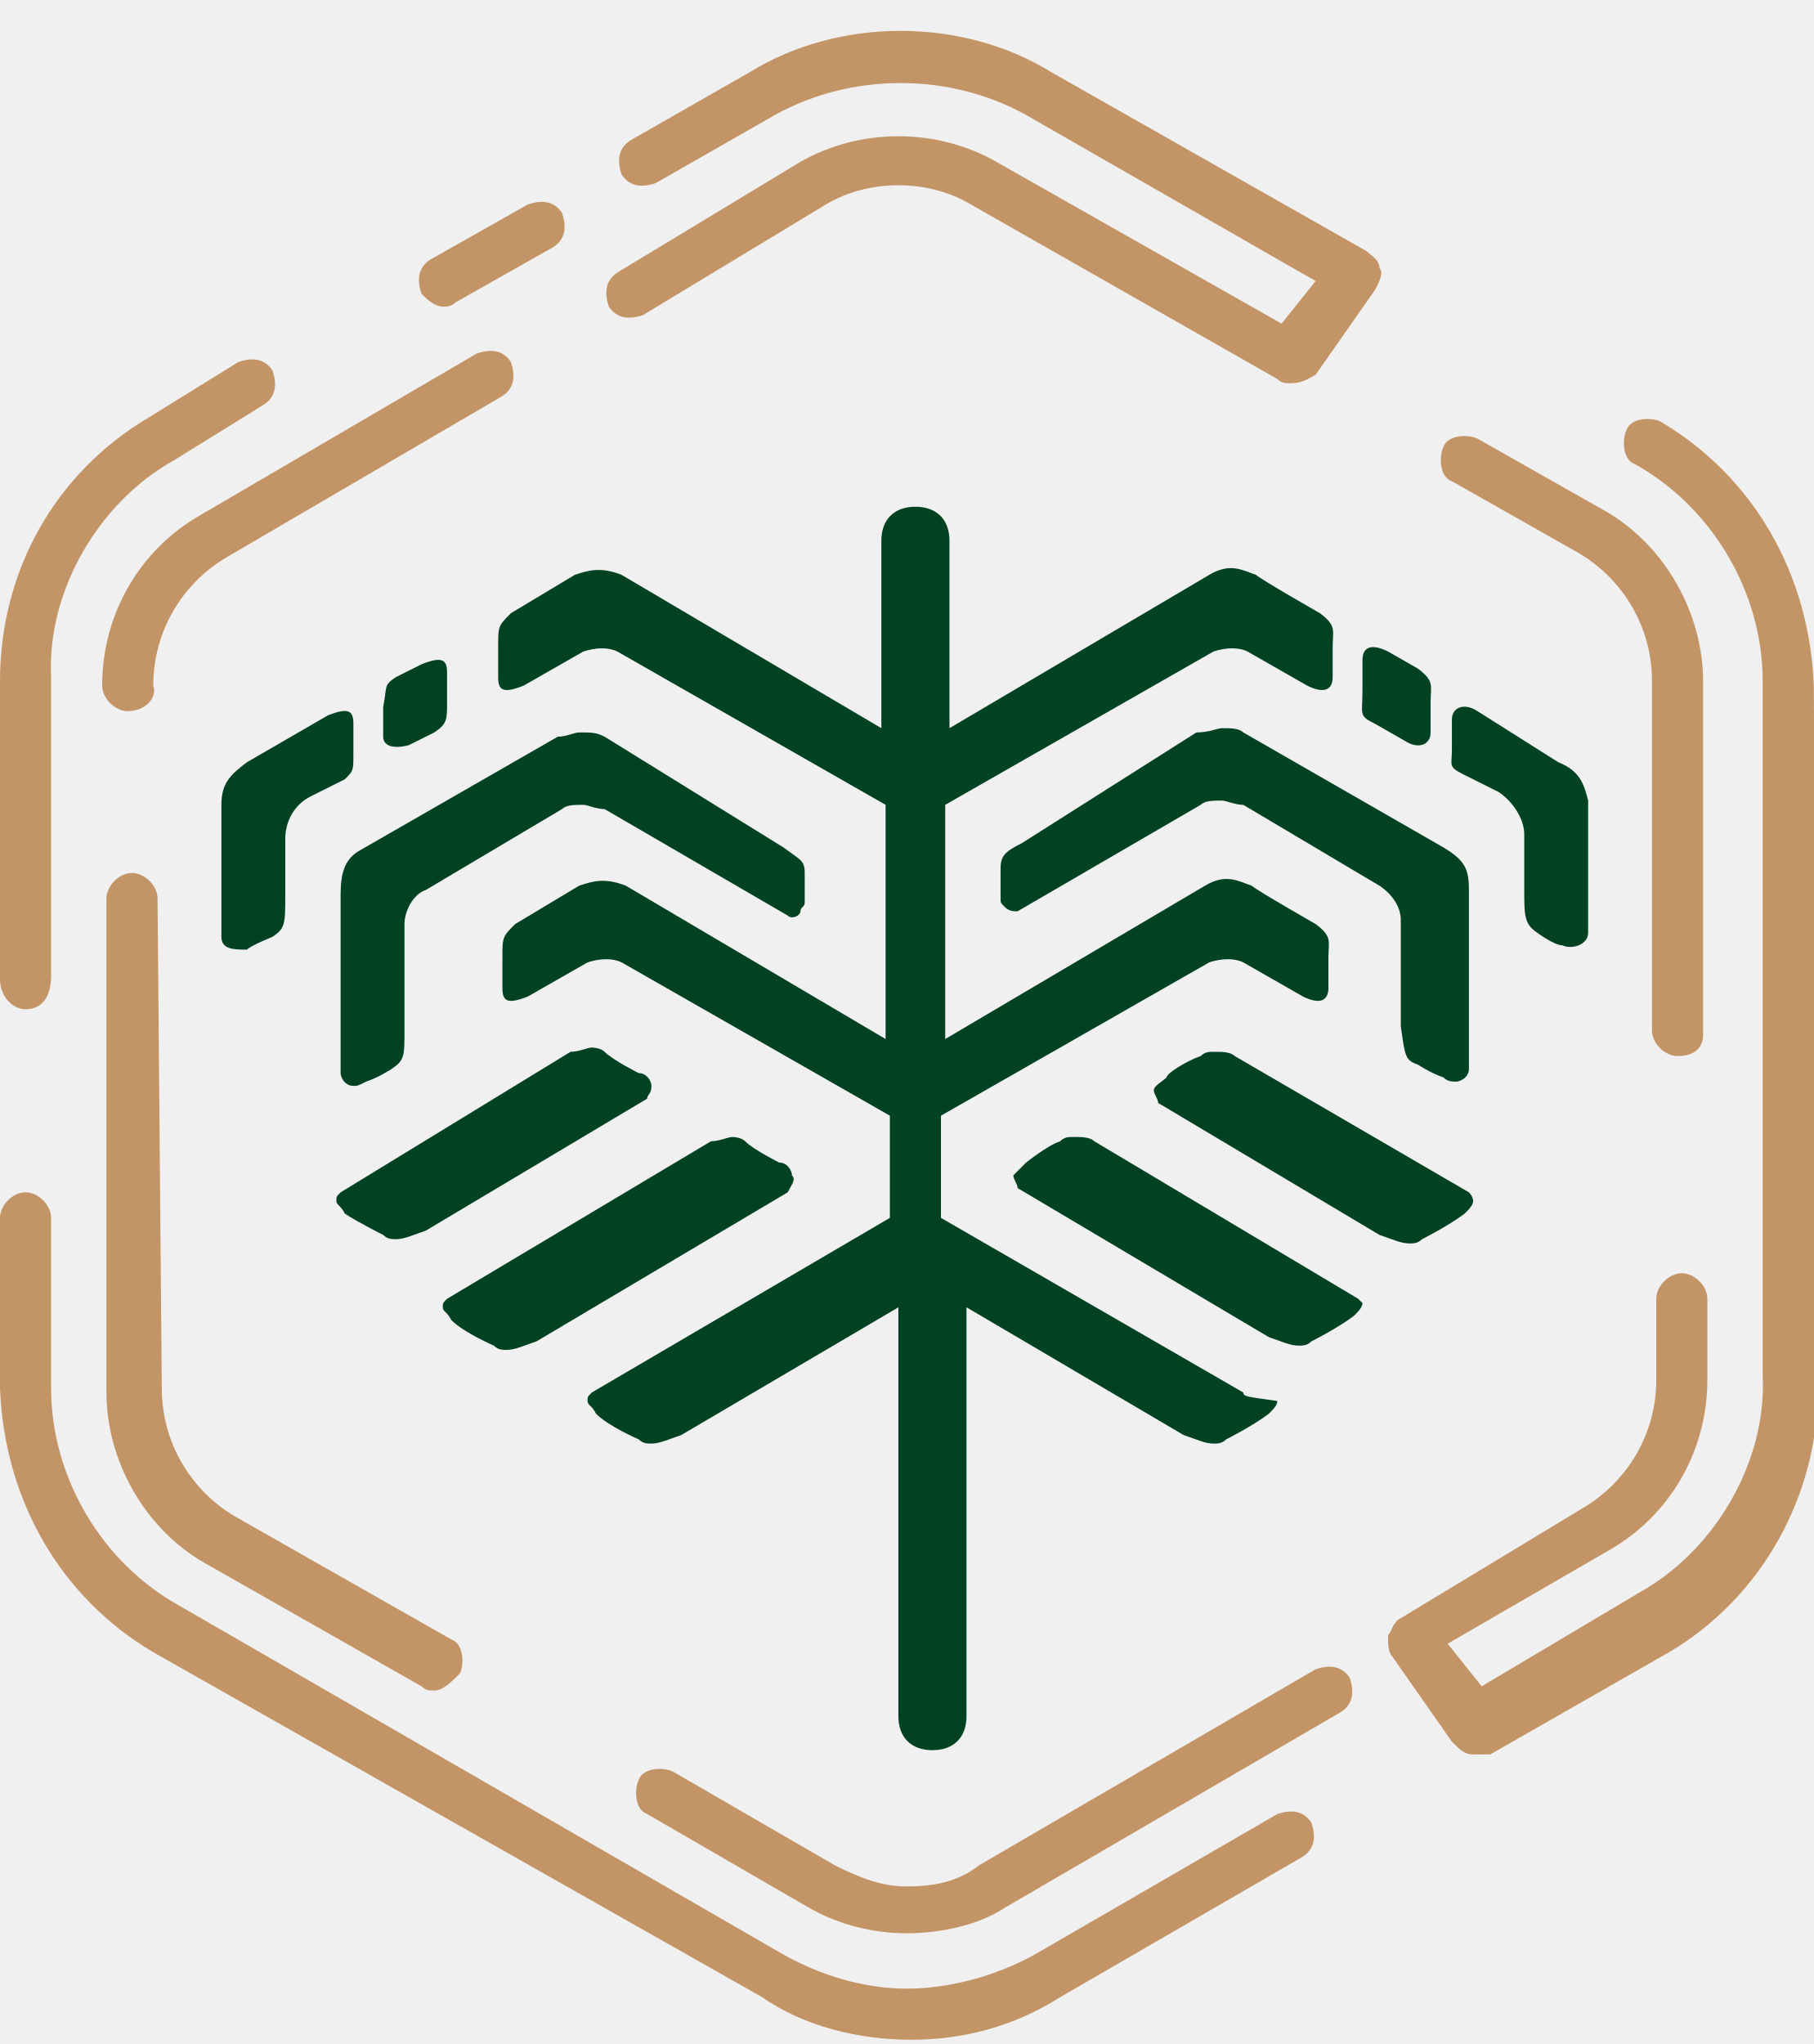
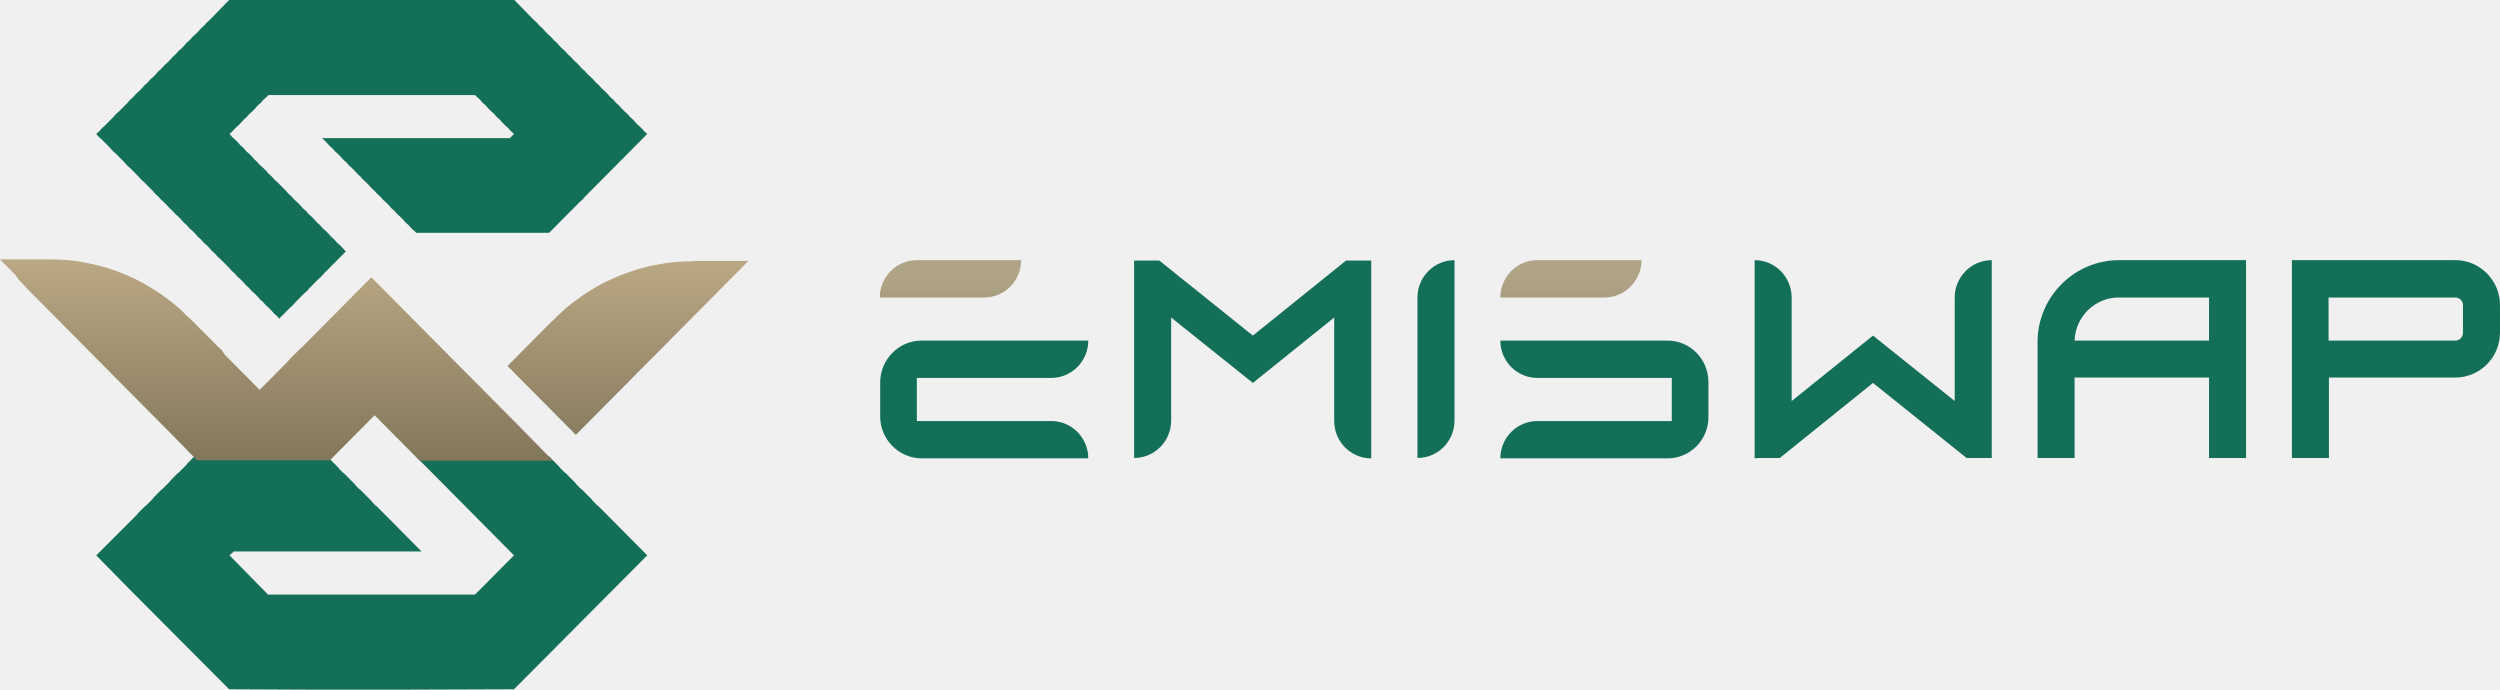
- <svg xmlns="http://www.w3.org/2000/svg" version="1.1" id="Слой_1" x="0px" y="0px" viewBox="0 0 42.6 48" style="enable-background:new 0 0 42.6 48;" xml:space="preserve">
-   <style type="text/css">
- 	.st0{fill:#C39465;}
- 	.st1{fill:#004222;}
- </style>
-   <path class="st0" d="M10.4,7.2C10.2,7.2,10,7,9.9,6.9c-0.1-0.3-0.1-0.6,0.2-0.8l2.3-1.3c0.3-0.1,0.6-0.1,0.8,0.2  c0.1,0.3,0.1,0.6-0.2,0.8l-2.3,1.3C10.6,7.2,10.5,7.2,10.4,7.2z" />
-   <path class="st0" d="M0.6,23.7C0.3,23.7,0,23.4,0,23v-7c0-2.6,1.3-4.9,3.5-6.2l2.1-1.3c0.3-0.1,0.6-0.1,0.8,0.2  c0.1,0.3,0.1,0.6-0.2,0.8l-2.1,1.3c-1.8,1-3,3.1-2.9,5.1v7C1.2,23.4,1,23.7,0.6,23.7z" />
-   <path class="st0" d="M21.4,47.9c-1.2,0-2.5-0.3-3.5-1L3.6,38.8c-2.2-1.3-3.5-3.6-3.6-6.2v-4C0,28.3,0.3,28,0.6,28  c0.3,0,0.6,0.3,0.6,0.6v4c0,2.1,1.2,4.1,3,5.1l14.2,8.2c0.9,0.5,1.9,0.8,2.9,0.8c1,0,2.1-0.3,3-0.8l5.7-3.3c0.3-0.1,0.6-0.1,0.8,0.2  c0.1,0.3,0.1,0.6-0.2,0.8l-5.7,3.3C23.8,47.6,22.6,47.9,21.4,47.9z" />
-   <path class="st0" d="M39.4,24.8c-0.3,0-0.6-0.3-0.6-0.6V16c0-1.3-0.7-2.4-1.7-3l-3-1.7c-0.3-0.1-0.3-0.6-0.2-0.8  c0.1-0.3,0.6-0.3,0.8-0.2l3,1.7c1.4,0.8,2.3,2.4,2.3,4v8.3C40,24.6,39.8,24.8,39.4,24.8z" />
-   <path class="st0" d="M34.6,41.2c-0.2,0-0.3-0.1-0.5-0.3l-1.4-2c-0.1-0.1-0.1-0.3-0.1-0.5c0.1-0.1,0.1-0.3,0.3-0.4l4.3-2.6  c1-0.6,1.7-1.7,1.7-3v-1.9c0-0.3,0.3-0.6,0.6-0.6c0.3,0,0.6,0.3,0.6,0.6v1.9c0,1.7-0.9,3.2-2.3,4l-3.8,2.2l0.8,1l3.7-2.2  c1.8-1,3-3.1,2.9-5.1V16c0-2.1-1.2-4.1-3-5.1c-0.3-0.1-0.3-0.6-0.2-0.8c0.1-0.3,0.6-0.3,0.8-0.2c2.2,1.3,3.5,3.6,3.6,6.2l0.1,16.5  c0,2.5-1.3,4.9-3.5,6.2l-4.2,2.4C34.8,41.2,34.6,41.2,34.6,41.2z" />
-   <path class="st0" d="M21.3,45.4c-0.8,0-1.6-0.2-2.3-0.6l-3.8-2.2c-0.3-0.1-0.3-0.6-0.2-0.8c0.1-0.3,0.6-0.3,0.8-0.2l3.8,2.2  c0.6,0.3,1.1,0.5,1.7,0.5c0.6,0,1.2-0.1,1.7-0.5l7.9-4.6c0.3-0.1,0.6-0.1,0.8,0.2c0.1,0.3,0.1,0.6-0.2,0.8l-7.9,4.6  C23,45.2,22.1,45.4,21.3,45.4z" />
-   <path class="st0" d="M10.2,39.7c-0.1,0-0.2,0-0.3-0.1l-5.1-2.9c-1.4-0.8-2.3-2.4-2.3-4V21.1c0-0.3,0.3-0.6,0.6-0.6  c0.3,0,0.6,0.3,0.6,0.6l0.1,11.5c0,1.3,0.7,2.4,1.7,3l5.1,2.9c0.3,0.1,0.3,0.6,0.2,0.8C10.6,39.5,10.4,39.7,10.2,39.7z" />
-   <path class="st0" d="M3,16.7c-0.3,0-0.6-0.3-0.6-0.6c0-1.7,0.9-3.2,2.3-4l6.5-3.8c0.3-0.1,0.6-0.1,0.8,0.2c0.1,0.3,0.1,0.6-0.2,0.8  l-6.5,3.8c-1,0.6-1.7,1.7-1.7,3C3.7,16.4,3.4,16.7,3,16.7z" />
-   <path class="st0" d="M30.3,9c-0.1,0-0.2,0-0.3-0.1l-7.2-4.1c-1-0.6-2.4-0.6-3.4,0l-4.3,2.6c-0.3,0.1-0.6,0.1-0.8-0.2  c-0.1-0.3-0.1-0.6,0.2-0.8l4.3-2.6c1.4-0.8,3.2-0.8,4.6,0l6.7,3.8l0.8-1l-6.8-3.9c-1.8-1-4.1-1-5.9,0l-2.8,1.6  c-0.3,0.1-0.6,0.1-0.8-0.2c-0.1-0.3-0.1-0.6,0.2-0.8l2.8-1.6c2.1-1.3,5-1.3,7.1,0l7.4,4.2c0.1,0.1,0.3,0.2,0.3,0.4  c0.1,0.1,0,0.3-0.1,0.5l-1.4,2C30.7,8.9,30.6,9,30.3,9z" />
-   <path class="st1" d="M32.3,17l0.7,0.4c0.3,0.2,0.6,0.1,0.6-0.2v-0.7c0-0.4,0.1-0.5-0.3-0.8l-0.7-0.4c-0.4-0.2-0.6-0.1-0.6,0.2v0.7  C32,16.8,31.9,16.8,32.3,17z" />
-   <path class="st1" d="M36.6,17.9l-1.9-1.2c-0.3-0.2-0.6-0.1-0.6,0.2v0.7c0,0.4-0.1,0.4,0.3,0.6l0.8,0.4c0.3,0.2,0.6,0.6,0.6,1v1.3  c0,0.6,0,0.8,0.3,1c0,0,0.4,0.3,0.6,0.3c0.2,0.1,0.6,0,0.6-0.3v-3.1C37.2,18.4,37.1,18.1,36.6,17.9z" />
-   <path class="st1" d="M33.3,25c0,0,0.3,0.2,0.6,0.3c0.1,0.1,0.2,0.1,0.3,0.1c0.1,0,0.3-0.1,0.3-0.3v-4.2c0-0.5-0.1-0.7-0.6-1  l-4.7-2.7c-0.1-0.1-0.3-0.1-0.5-0.1c-0.1,0-0.3,0.1-0.6,0.1l-4.1,2.6c-0.4,0.2-0.5,0.3-0.5,0.6c0,0,0,0.4,0,0.7c0,0.1,0,0.1,0.1,0.2  c0.1,0.1,0.2,0.1,0.3,0.1l4.3-2.5c0.1-0.1,0.3-0.1,0.5-0.1c0.1,0,0.3,0.1,0.5,0.1l3.2,1.9c0.3,0.2,0.5,0.5,0.5,0.8v2.5  C33,24.8,33,24.9,33.3,25z" />
-   <path class="st1" d="M31.9,30.5l-6.2-3.7c-0.1-0.1-0.3-0.1-0.5-0.1c-0.1,0-0.2,0-0.3,0.1c-0.3,0.1-0.8,0.5-0.8,0.5  c-0.1,0.1-0.2,0.2-0.3,0.3c0,0.1,0.1,0.2,0.1,0.3l5.9,3.5c0.3,0.1,0.5,0.2,0.7,0.2c0.1,0,0.2,0,0.3-0.1c0,0,0.6-0.3,1-0.6  c0.1-0.1,0.2-0.2,0.2-0.3C32.1,30.7,32,30.6,31.9,30.5z" />
-   <path class="st1" d="M34.5,28L29,24.8c-0.1-0.1-0.3-0.1-0.5-0.1c-0.1,0-0.2,0-0.3,0.1c-0.3,0.1-0.8,0.4-0.8,0.5  c-0.1,0.1-0.3,0.2-0.3,0.3c0,0.1,0.1,0.2,0.1,0.3l5.2,3.1c0.3,0.1,0.5,0.2,0.7,0.2c0.1,0,0.2,0,0.3-0.1c0,0,0.6-0.3,1-0.6  c0.1-0.1,0.2-0.2,0.2-0.3C34.6,28.2,34.6,28.1,34.5,28z" />
-   <path class="st1" d="M9.6,17.5l0.6-0.3c0.3-0.2,0.3-0.3,0.3-0.7v-0.7c0-0.3-0.1-0.4-0.6-0.2l-0.6,0.3C9,16.1,9.1,16.1,9,16.6v0.7  C9,17.5,9.2,17.6,9.6,17.5z" />
-   <path class="st1" d="M8.3,17.7V17c0-0.3-0.1-0.4-0.6-0.2l-1.9,1.1c-0.4,0.3-0.6,0.5-0.6,1v3.1c0,0.3,0.3,0.3,0.6,0.3  c0.1-0.1,0.6-0.3,0.6-0.3c0.3-0.2,0.3-0.3,0.3-1V21v-1.3c0-0.4,0.2-0.8,0.6-1l0.8-0.4C8.3,18.1,8.3,18.1,8.3,17.7z" />
-   <path class="st1" d="M8,21v4.2c0,0.1,0.1,0.3,0.3,0.3c0.1,0,0.1,0,0.3-0.1c0.3-0.1,0.6-0.3,0.6-0.3c0.3-0.2,0.3-0.3,0.3-0.9v-2.5  c0-0.3,0.2-0.7,0.5-0.8l3.2-1.9c0.1-0.1,0.3-0.1,0.5-0.1c0.1,0,0.3,0.1,0.5,0.1l4.3,2.5c0.1,0.1,0.3,0,0.3-0.1  c0-0.1,0.1-0.1,0.1-0.2c0-0.3,0-0.7,0-0.7c0-0.3-0.1-0.3-0.5-0.6l-4.2-2.6c-0.2-0.1-0.3-0.1-0.6-0.1c-0.1,0-0.3,0.1-0.5,0.1  l-4.7,2.7C8.1,20.2,8,20.5,8,21z" />
-   <path class="st1" d="M15.3,25.5c0-0.1-0.1-0.3-0.3-0.3c0,0-0.6-0.3-0.8-0.5c-0.1-0.1-0.3-0.1-0.3-0.1c-0.1,0-0.3,0.1-0.5,0.1L8,28  c-0.1,0.1-0.1,0.1-0.1,0.2c0,0.1,0.1,0.1,0.2,0.3C8.4,28.7,9,29,9,29c0.1,0.1,0.2,0.1,0.3,0.1c0.2,0,0.4-0.1,0.7-0.2l5.2-3.1  C15.2,25.7,15.3,25.7,15.3,25.5z" />
-   <path class="st1" d="M18.6,27.6c0-0.1-0.1-0.3-0.3-0.3c0,0-0.6-0.3-0.8-0.5c-0.1-0.1-0.3-0.1-0.3-0.1c-0.1,0-0.3,0.1-0.5,0.1  l-6.2,3.7c-0.1,0.1-0.1,0.1-0.1,0.2c0,0.1,0.1,0.1,0.2,0.3c0.3,0.3,1,0.6,1,0.6c0.1,0.1,0.2,0.1,0.3,0.1c0.2,0,0.4-0.1,0.7-0.2  l5.9-3.5C18.6,27.8,18.7,27.7,18.6,27.6z" />
-   <path class="st1" d="M29.2,32.7l-7.1-4.1v-2.4l6.3-3.6c0.3-0.1,0.6-0.1,0.8,0l1.4,0.8c0.4,0.2,0.6,0.1,0.6-0.2v-0.7  c0-0.4,0.1-0.5-0.3-0.8c0,0-1.4-0.8-1.5-0.9c-0.3-0.1-0.6-0.3-1.1,0l-6.1,3.6v-5.5l6.3-3.6c0.3-0.1,0.6-0.1,0.8,0l1.4,0.8  c0.4,0.2,0.6,0.1,0.6-0.2v-0.7c0-0.4,0.1-0.5-0.3-0.8c0,0-1.4-0.8-1.5-0.9c-0.3-0.1-0.6-0.3-1.1,0l-6.1,3.6v-4.4  c0-0.5-0.3-0.8-0.8-0.8c-0.5,0-0.8,0.3-0.8,0.8v4.4l-6.1-3.6c-0.5-0.2-0.8-0.1-1.1,0l-1.5,0.9c-0.3,0.3-0.3,0.3-0.3,0.8v0.7  c0,0.3,0.1,0.4,0.6,0.2l1.4-0.8c0.3-0.1,0.6-0.1,0.8,0l6.3,3.6v5.5l-6.1-3.6c-0.5-0.2-0.8-0.1-1.1,0l-1.5,0.9  c-0.3,0.3-0.3,0.3-0.3,0.8v0.7c0,0.3,0.1,0.4,0.6,0.2l1.4-0.8c0.3-0.1,0.6-0.1,0.8,0l6.3,3.6v2.4l-7,4.1c-0.1,0.1-0.1,0.1-0.1,0.2  c0,0.1,0.1,0.1,0.2,0.3c0.3,0.3,1,0.6,1,0.6c0.1,0.1,0.2,0.1,0.3,0.1c0.2,0,0.4-0.1,0.7-0.2l5.1-3v9.6c0,0.5,0.3,0.8,0.8,0.8  c0.5,0,0.8-0.3,0.8-0.8v-9.6l5.1,3c0.3,0.1,0.5,0.2,0.7,0.2c0.1,0,0.2,0,0.3-0.1c0,0,0.6-0.3,1-0.6c0.1-0.1,0.2-0.2,0.2-0.3  C29.3,32.8,29.2,32.8,29.2,32.7z" />
+ <svg xmlns="http://www.w3.org/2000/svg" width="174" height="48" viewBox="0 0 174 48" fill="none">
+   <g clip-path="url(#clip0)">
+     <path d="M45.049 9.321L44.836 9.134L44.65 8.92L44.437 8.732L44.251 8.545L44.065 8.33L43.853 8.143L43.667 7.929L43.454 7.741L43.268 7.554L43.082 7.339L42.869 7.152L42.683 6.938L42.471 6.75L42.285 6.536L42.099 6.348L41.886 6.161L41.7 5.946L41.487 5.759L41.301 5.545L41.115 5.357L40.903 5.17L40.717 4.955L40.504 4.768L40.398 4.661L40.318 4.554L40.132 4.366L39.919 4.179L39.733 3.964L39.521 3.777L39.335 3.562L39.122 3.375L38.936 3.188L38.75 2.973L38.537 2.786L38.351 2.571L38.139 2.384L37.953 2.196L37.767 1.982L37.554 1.795L37.368 1.58L37.155 1.393L35.8 0H30.192H27.747H23.654H15.947L14.591 1.393L14.379 1.58L14.193 1.795L13.98 1.982L13.794 2.196L13.608 2.384L13.395 2.571L13.209 2.786L12.997 2.973L12.811 3.188L12.625 3.375L12.412 3.562L12.226 3.777L12.013 3.964L11.827 4.179L11.641 4.366L11.429 4.554L11.243 4.768L11.03 4.955L10.844 5.17L10.658 5.357L10.445 5.545L10.259 5.759L10.047 5.946L9.861 6.161L9.675 6.348L9.462 6.536L9.276 6.75L9.063 6.938L8.877 7.152L8.691 7.339L8.479 7.554L8.293 7.741L8.08 7.929L7.894 8.143L7.708 8.33L7.495 8.545L7.309 8.732L7.097 8.92L6.911 9.134L6.698 9.321L6.884 9.536L7.097 9.723L7.283 9.911L7.495 10.125L7.681 10.312L7.867 10.527L8.08 10.714L8.266 10.902L8.479 11.116L8.665 11.304L8.851 11.518L9.063 11.705L9.249 11.893L9.462 12.107L9.648 12.295L9.834 12.509L10.047 12.696L10.233 12.884L10.445 13.098L10.631 13.286L10.817 13.5L11.03 13.688L11.216 13.902L11.429 14.089L11.615 14.277L11.801 14.491L12.013 14.679L12.199 14.893L12.412 15.08L12.598 15.268L12.784 15.482L12.997 15.67L13.183 15.884L13.395 16.071L13.582 16.259L13.768 16.473L13.98 16.661L14.166 16.875L14.379 17.062L14.565 17.25L14.751 17.464L14.963 17.652L15.149 17.866L15.362 18.054L15.548 18.241L15.761 18.455L15.947 18.643L16.133 18.857L16.346 19.045L16.532 19.259L16.744 19.446L16.93 19.634L17.116 19.848L17.329 20.036L17.515 20.25L17.727 20.438L17.913 20.625L18.1 20.839L18.312 21.027L18.498 21.241L18.711 21.429L18.897 21.616L19.083 21.83L19.296 22.018L19.428 22.179L19.588 22.018L19.774 21.83L19.986 21.616L20.173 21.429L20.385 21.241L20.571 21.027L20.757 20.839L20.97 20.625L21.156 20.438L21.369 20.25L21.555 20.036L21.741 19.848L21.953 19.634L22.139 19.446L22.352 19.259L22.538 19.045L22.724 18.857L22.937 18.643L23.123 18.455L23.335 18.241L23.521 18.054L23.707 17.866L23.92 17.652L24.079 17.491L24.026 17.464L23.84 17.25L23.654 17.062L23.442 16.875L23.256 16.661L23.043 16.473L22.857 16.259L22.671 16.071L22.458 15.884L22.272 15.67L22.059 15.482L21.873 15.268L21.688 15.08L21.475 14.893L21.289 14.679L21.076 14.491L20.89 14.277L20.704 14.089L20.491 13.902L20.305 13.688L20.093 13.5L19.907 13.286L19.721 13.098L19.508 12.884L19.322 12.696L19.11 12.509L18.923 12.295L18.711 12.107L18.525 11.893L18.339 11.705L18.126 11.518L17.94 11.33V11.304L17.727 11.116L17.541 10.902L17.355 10.714L17.143 10.527L16.957 10.312L16.744 10.125L16.558 9.911L16.372 9.723L16.159 9.536L15.973 9.321L16.186 9.134L16.372 8.92L16.585 8.732L16.771 8.545L16.957 8.33L17.169 8.143L17.355 7.929L17.568 7.741L17.754 7.554L17.94 7.339L18.153 7.152L18.339 6.938L18.551 6.75L18.684 6.616H26.604H33.062L33.195 6.75L33.408 6.938L33.594 7.152L33.807 7.339L33.993 7.554L34.179 7.741L34.391 7.929L34.577 8.143L34.79 8.33L34.976 8.545L35.162 8.732L35.375 8.92L35.561 9.134L35.773 9.321L35.561 9.536L35.481 9.616H22.405L22.538 9.723L22.724 9.911L22.91 10.125L23.123 10.312L23.309 10.527L23.521 10.714L23.707 10.902L23.893 11.116L24.106 11.304L24.292 11.518L24.505 11.705L24.691 11.893L24.877 12.107L25.089 12.295L25.275 12.509L25.488 12.696L25.674 12.884L25.86 13.098L26.073 13.286L26.259 13.5L26.471 13.688L26.657 13.902L26.87 14.089L27.056 14.277L27.242 14.491L27.455 14.679L27.641 14.893L27.853 15.08L28.039 15.268L28.225 15.482L28.438 15.67L28.624 15.884L28.837 16.071L28.97 16.205H38.218L38.351 16.071L38.537 15.884L38.75 15.67L38.936 15.482L39.149 15.268L39.335 15.08L39.521 14.893L39.733 14.679L39.919 14.491L40.132 14.277L40.318 14.089L40.398 14.009L40.531 13.902L40.717 13.688L40.903 13.5L41.115 13.286L41.301 13.098L41.514 12.884L41.7 12.696L41.886 12.509L42.099 12.295L42.285 12.107L42.497 11.893L42.683 11.705L42.869 11.518L43.082 11.304L43.268 11.116L43.481 10.902L43.667 10.714L43.853 10.527L44.065 10.312L44.251 10.125L44.464 9.911L44.65 9.723L44.836 9.536L45.049 9.321Z" fill="#146F59" />
+     <path d="M6.698 38.651L9.01 41.008L6.698 38.651Z" fill="#146F59" />
+     <path d="M35.773 38.652L33.062 41.384H25.142H18.658L15.973 38.652L16.266 38.384H29.342L26.79 35.813L26.737 35.759L26.684 35.706L26.631 35.652L26.578 35.598L26.524 35.545L26.471 35.491L26.418 35.438L26.365 35.384L26.312 35.331L26.259 35.277L26.206 35.223L26.152 35.197L26.099 35.143L26.046 35.089L25.993 35.036L25.94 34.982L25.887 34.929L25.86 34.875L25.807 34.822L25.754 34.768L25.701 34.714L25.647 34.661L25.594 34.607L25.541 34.554L25.488 34.5L25.435 34.447L25.382 34.393L25.328 34.339L25.275 34.286L25.222 34.232L25.169 34.179L25.116 34.125L25.063 34.072L25.01 34.045L24.956 33.991L24.903 33.938L24.85 33.884L24.797 33.831L24.744 33.777L24.717 33.723L24.664 33.67L24.611 33.616L24.558 33.563L24.505 33.509L24.451 33.456L24.398 33.402L24.345 33.348L24.292 33.295L24.239 33.241L24.186 33.188L24.133 33.134L24.079 33.081L24.026 33.027L23.973 32.973L23.92 32.92L23.867 32.893L23.814 32.839L23.761 32.786L23.707 32.732L23.654 32.679L23.601 32.625L23.574 32.572L23.521 32.518L23.468 32.464L23.415 32.411L23.362 32.357L23.309 32.304L23.256 32.25L23.202 32.197L23.149 32.143L23.096 32.089L23.043 32.036L22.99 31.982L22.937 31.929L22.883 31.875L22.83 31.822L22.777 31.768H13.528L13.475 31.822L13.422 31.875L13.369 31.929L13.316 31.982L13.262 32.036L13.209 32.089L13.156 32.143L13.103 32.197L13.05 32.25L12.997 32.304L12.97 32.357L12.917 32.411L12.864 32.464L12.811 32.518L12.758 32.572L12.704 32.625L12.651 32.679L12.598 32.732L12.545 32.786L12.492 32.839L12.439 32.893L12.386 32.92L12.332 32.973L12.279 33.027L12.226 33.081L12.173 33.134L12.12 33.188L12.067 33.241L12.013 33.295L11.96 33.348L11.907 33.402L11.854 33.456L11.827 33.509L11.774 33.563L11.721 33.616L11.668 33.67L11.615 33.723L11.562 33.777L11.508 33.831L11.455 33.884L11.402 33.938L11.349 33.991L11.296 34.045L11.243 34.072L11.19 34.125L11.136 34.179L11.083 34.232L11.03 34.286L10.977 34.339L10.924 34.393L10.871 34.447L10.817 34.5L10.764 34.554L10.711 34.607L10.685 34.661L10.631 34.714L10.578 34.768L10.525 34.822L10.472 34.875L10.419 34.929L10.366 34.982L10.312 35.036L10.259 35.089L10.206 35.143L10.153 35.197L10.126 35.223H10.1L10.047 35.277L9.994 35.331L9.94 35.384L9.887 35.438L9.834 35.491L9.781 35.545L9.728 35.598L9.675 35.652L9.621 35.706L9.568 35.759L9.542 35.813L6.698 38.652L9.01 41.009L15.947 47.973L21.555 48H24H28.093L35.773 47.973L45.049 38.652L42.231 35.813L42.178 35.759L42.125 35.706L42.072 35.652L42.019 35.598L41.966 35.545L41.913 35.491L41.859 35.438L41.806 35.384L41.753 35.331L41.7 35.277L41.647 35.223L41.594 35.197L41.541 35.143L41.487 35.089L41.434 35.036L41.381 34.982L41.328 34.929L41.275 34.875L41.222 34.822L41.195 34.768L41.142 34.714L41.089 34.661L41.035 34.607L40.982 34.554L40.929 34.5L40.876 34.447L40.823 34.393L40.77 34.339L40.717 34.286L40.663 34.232L40.61 34.179L40.557 34.125L40.504 34.072L40.451 34.045L40.398 33.991L40.344 33.938L40.291 33.884L40.238 33.831L40.185 33.777L40.132 33.723L40.079 33.67L40.052 33.616L39.999 33.563L39.946 33.509L39.893 33.456L39.84 33.402L39.786 33.348L39.733 33.295L39.68 33.241L39.627 33.188L39.574 33.134L39.521 33.081L39.468 33.027L39.414 32.973L39.361 32.92L39.308 32.893L39.255 32.839L39.202 32.786L39.149 32.732L39.095 32.679L39.042 32.625L38.989 32.572L38.936 32.518L38.909 32.464L38.856 32.411L38.803 32.357L38.75 32.304L38.697 32.25L38.644 32.197L38.59 32.143L38.537 32.089L38.484 32.036L38.431 31.982L38.378 31.929L38.325 31.875L38.272 31.822L38.218 31.768L38.192 31.741H28.943V31.768L35.773 38.652Z" fill="#146F59" />
+     <path d="M36.304 29.839L36.012 29.544L35.72 29.25L35.427 28.955L35.135 28.66L34.843 28.366L34.55 28.071L34.258 27.776L33.965 27.482L33.673 27.187L33.514 27.026L33.407 26.919L33.115 26.625L32.823 26.33L32.53 26.035L32.238 25.741L31.946 25.446L31.653 25.151L31.441 24.937L31.361 24.857L31.069 24.562L30.776 24.267L30.484 23.973L30.192 23.678L29.899 23.384L29.607 23.089L29.314 22.794L29.022 22.5L28.73 22.205L28.437 21.91L28.305 21.776L28.172 21.642L27.879 21.348L27.587 21.053L27.295 20.759L27.002 20.464L26.71 20.169L26.418 19.875L26.125 19.58L25.833 19.285H25.86L25.647 19.5L25.355 19.794L25.062 20.089L24.77 20.384L24.477 20.678L24.185 20.973L23.919 21.241L23.627 21.535L23.335 21.83L23.042 22.125L22.75 22.419L22.458 22.714L22.165 23.009L21.873 23.303L21.581 23.598L21.288 23.892L21.049 24.134L21.076 24.107L20.783 24.375L20.491 24.669L20.199 24.964L19.933 25.259L19.64 25.553L19.348 25.848L19.056 26.142L18.763 26.437L18.471 26.732L18.179 27.026L18.072 27.134L17.966 27.026L17.674 26.732L17.381 26.437L17.089 26.142L16.797 25.848L16.504 25.553L16.212 25.259L15.92 24.964L15.627 24.669L15.441 24.375L15.149 24.107L14.857 23.812L14.564 23.517L14.272 23.223L13.979 22.928L13.687 22.634L13.395 22.339L13.342 22.285C13.262 22.205 13.182 22.125 13.102 22.071C12.996 21.964 12.89 21.884 12.81 21.776C12.704 21.669 12.598 21.589 12.491 21.482C12.385 21.375 12.252 21.294 12.146 21.187C12.013 21.08 11.906 21 11.774 20.892C11.641 20.785 11.508 20.705 11.375 20.598C11.242 20.491 11.083 20.41 10.95 20.303C10.79 20.196 10.631 20.116 10.471 20.009C10.312 19.901 10.126 19.821 9.966 19.714C9.78 19.607 9.594 19.526 9.408 19.419C9.196 19.312 8.983 19.232 8.77 19.125C8.531 19.017 8.265 18.937 8 18.83C7.681 18.723 7.388 18.616 7.069 18.535C6.644 18.428 6.192 18.321 5.741 18.241C4.996 18.107 4.226 18.053 3.482 18.053H0L0.186 18.241L0.478 18.535L0.771 18.83L1.063 19.125L1.329 19.5L1.621 19.794L1.887 20.089L2.179 20.384L2.472 20.678L2.764 20.973L3.056 21.267L3.349 21.562L3.641 21.857L3.933 22.151L4.226 22.446L4.518 22.741L4.81 23.035L5.103 23.33L5.395 23.625L5.687 23.919L5.98 24.214L6.272 24.509L6.565 24.803L6.857 25.098L7.149 25.392L7.442 25.687L7.734 25.982L8.026 26.276L8.319 26.571L8.611 26.866L8.903 27.16L9.196 27.455L9.488 27.75L9.78 28.044L10.073 28.339L10.365 28.634L10.657 28.928L10.95 29.223L11.242 29.517L11.534 29.812L11.827 30.107L13.714 32.035H22.963L24.849 30.134L25.142 29.839L25.434 29.544L25.727 29.25L26.019 28.955L26.072 28.901L26.125 28.955L26.418 29.25L26.71 29.544L27.002 29.839L27.295 30.134L29.208 32.062H38.457H38.484L36.304 29.839Z" fill="url(#paint0_linear)" />
+     <path d="M48.239 18.187C47.468 18.187 46.724 18.24 45.98 18.374C45.528 18.455 45.076 18.535 44.651 18.669C44.332 18.749 44.013 18.856 43.721 18.963C43.455 19.044 43.216 19.151 42.95 19.258C42.737 19.338 42.525 19.446 42.285 19.553C42.099 19.633 41.913 19.74 41.727 19.848C41.541 19.928 41.382 20.035 41.222 20.142C41.063 20.223 40.904 20.33 40.744 20.437C40.611 20.517 40.452 20.624 40.319 20.731C40.186 20.838 40.053 20.919 39.92 21.026C39.787 21.106 39.681 21.213 39.548 21.321C39.442 21.401 39.309 21.508 39.203 21.615C39.096 21.723 38.99 21.803 38.884 21.91C38.777 21.99 38.671 22.098 38.591 22.205C38.511 22.285 38.432 22.338 38.352 22.419L38.299 22.473L38.007 22.767L37.714 23.062L37.422 23.356L37.13 23.651L36.837 23.946L36.545 24.24L36.252 24.535L35.96 24.83L35.668 25.124L35.375 25.419L35.322 25.473L35.562 25.713L35.854 26.008L36.146 26.303L36.438 26.598L36.731 26.892L37.023 27.187L37.316 27.481L37.608 27.776L37.9 28.071L38.193 28.365L38.485 28.66L38.777 28.955L39.07 29.249L39.362 29.544L39.654 29.838L39.947 30.133L40.08 30.267L40.212 30.133L40.505 29.838L40.797 29.544L41.09 29.249L41.382 28.955L41.674 28.66L41.967 28.365L42.259 28.071L42.551 27.776L42.844 27.481L43.136 27.187L43.428 26.892L43.721 26.598L44.013 26.303L44.305 26.008L44.598 25.713L44.89 25.419L45.182 25.124L45.475 24.83L45.767 24.535L46.059 24.24L46.352 23.946L46.644 23.651L46.937 23.356L47.229 23.062L47.521 22.767L47.813 22.473L48.106 22.178L48.398 21.883L48.691 21.588L48.983 21.294L49.275 20.999L49.568 20.705L49.86 20.41L50.152 20.115L50.445 19.821L50.737 19.526L51.029 19.231L51.322 18.937L51.614 18.642L51.906 18.348L52.092 18.16H48.239V18.187Z" fill="url(#paint1_linear)" />
+     <path d="M170.891 18.107H159.516V31.875H162.094V26.277H170.891C172.592 26.277 174.001 24.884 174.001 23.143V21.241C174.001 19.527 172.619 18.107 170.891 18.107ZM171.423 23.17C171.423 23.465 171.184 23.706 170.891 23.706H162.068V20.706H170.891C171.184 20.706 171.423 20.947 171.423 21.241V23.17Z" fill="#146F59" />
+     <path d="M141.814 23.706V23.813V26.277V31.875H144.392V26.277H153.747V31.875H156.325V26.277V23.679V18.107H147.475C144.392 18.107 141.867 20.625 141.814 23.706ZM153.747 23.706H144.392C144.445 22.045 145.801 20.706 147.475 20.706H153.747V23.706Z" fill="#146F59" />
+     <path d="M61.26 26.625V28.982C61.26 30.589 62.562 31.902 64.157 31.902H75.745C75.745 30.482 74.602 29.304 73.167 29.304H63.812V26.304H73.167C74.575 26.304 75.745 25.152 75.745 23.705H64.13C62.562 23.705 61.26 25.018 61.26 26.625Z" fill="#146F59" />
+     <path d="M116.063 23.705H104.423C104.423 25.125 105.566 26.304 107.001 26.304H116.356V29.304H107.001C105.592 29.304 104.423 30.455 104.423 31.902H116.063C117.632 31.902 118.907 30.616 118.907 29.036V26.598C118.907 24.991 117.632 23.705 116.063 23.705Z" fill="#146F59" />
+     <path d="M98.655 20.706V31.875C100.064 31.875 101.233 30.724 101.233 29.277V18.107C99.798 18.107 98.655 19.286 98.655 20.706Z" fill="#146F59" />
+     <path d="M87.199 23.358L80.688 18.134H78.934V31.875C80.342 31.875 81.512 30.724 81.512 29.277V22.099L87.199 26.652L92.86 22.099V29.304C92.86 30.724 94.003 31.902 95.438 31.902V18.134H93.684L87.199 23.358Z" fill="#146F59" />
+     <path d="M136.048 20.706V27.911L130.36 23.357L124.7 27.911V20.706C124.7 19.286 123.557 18.107 122.122 18.107V31.902C122.201 31.902 122.281 31.875 122.361 31.875H123.876L130.36 26.652L136.872 31.875H138.626V18.107C137.191 18.107 136.048 19.286 136.048 20.706Z" fill="#146F59" />
+     <path d="M68.49 20.706H61.235C61.235 19.286 62.378 18.107 63.813 18.107H71.069C71.069 19.554 69.926 20.706 68.49 20.706Z" fill="url(#paint2_linear)" />
+     <path d="M111.678 20.706H104.423C104.423 19.286 105.566 18.107 107.001 18.107H114.256C114.23 19.554 113.087 20.706 111.678 20.706Z" fill="url(#paint3_linear)" />
+   </g>
+   <defs>
+     <linearGradient id="paint0_linear" x1="10" y1="18" x2="10" y2="32" gradientUnits="userSpaceOnUse">
+       <stop stop-color="#BBA884" />
+       <stop offset="1" stop-color="#83775B" />
+     </linearGradient>
+     <linearGradient id="paint1_linear" x1="41.502" y1="32" x2="41.502" y2="18" gradientUnits="userSpaceOnUse">
+       <stop stop-color="#83775B" />
+       <stop offset="0.999" stop-color="#BBA884" />
+     </linearGradient>
+     <linearGradient id="paint2_linear" x1="71.069" y1="28" x2="71.069" y2="19.41" gradientUnits="userSpaceOnUse">
+       <stop stop-color="#83775B" />
+       <stop offset="0.999" stop-color="#B0A486" />
+     </linearGradient>
+     <linearGradient id="paint3_linear" x1="114.257" y1="28" x2="114.257" y2="19.41" gradientUnits="userSpaceOnUse">
+       <stop stop-color="#83775B" />
+       <stop offset="0.999" stop-color="#B0A486" />
+     </linearGradient>
+     <clipPath id="clip0">
+       <rect width="174" height="48" fill="white" />
+     </clipPath>
+   </defs>
</svg>
